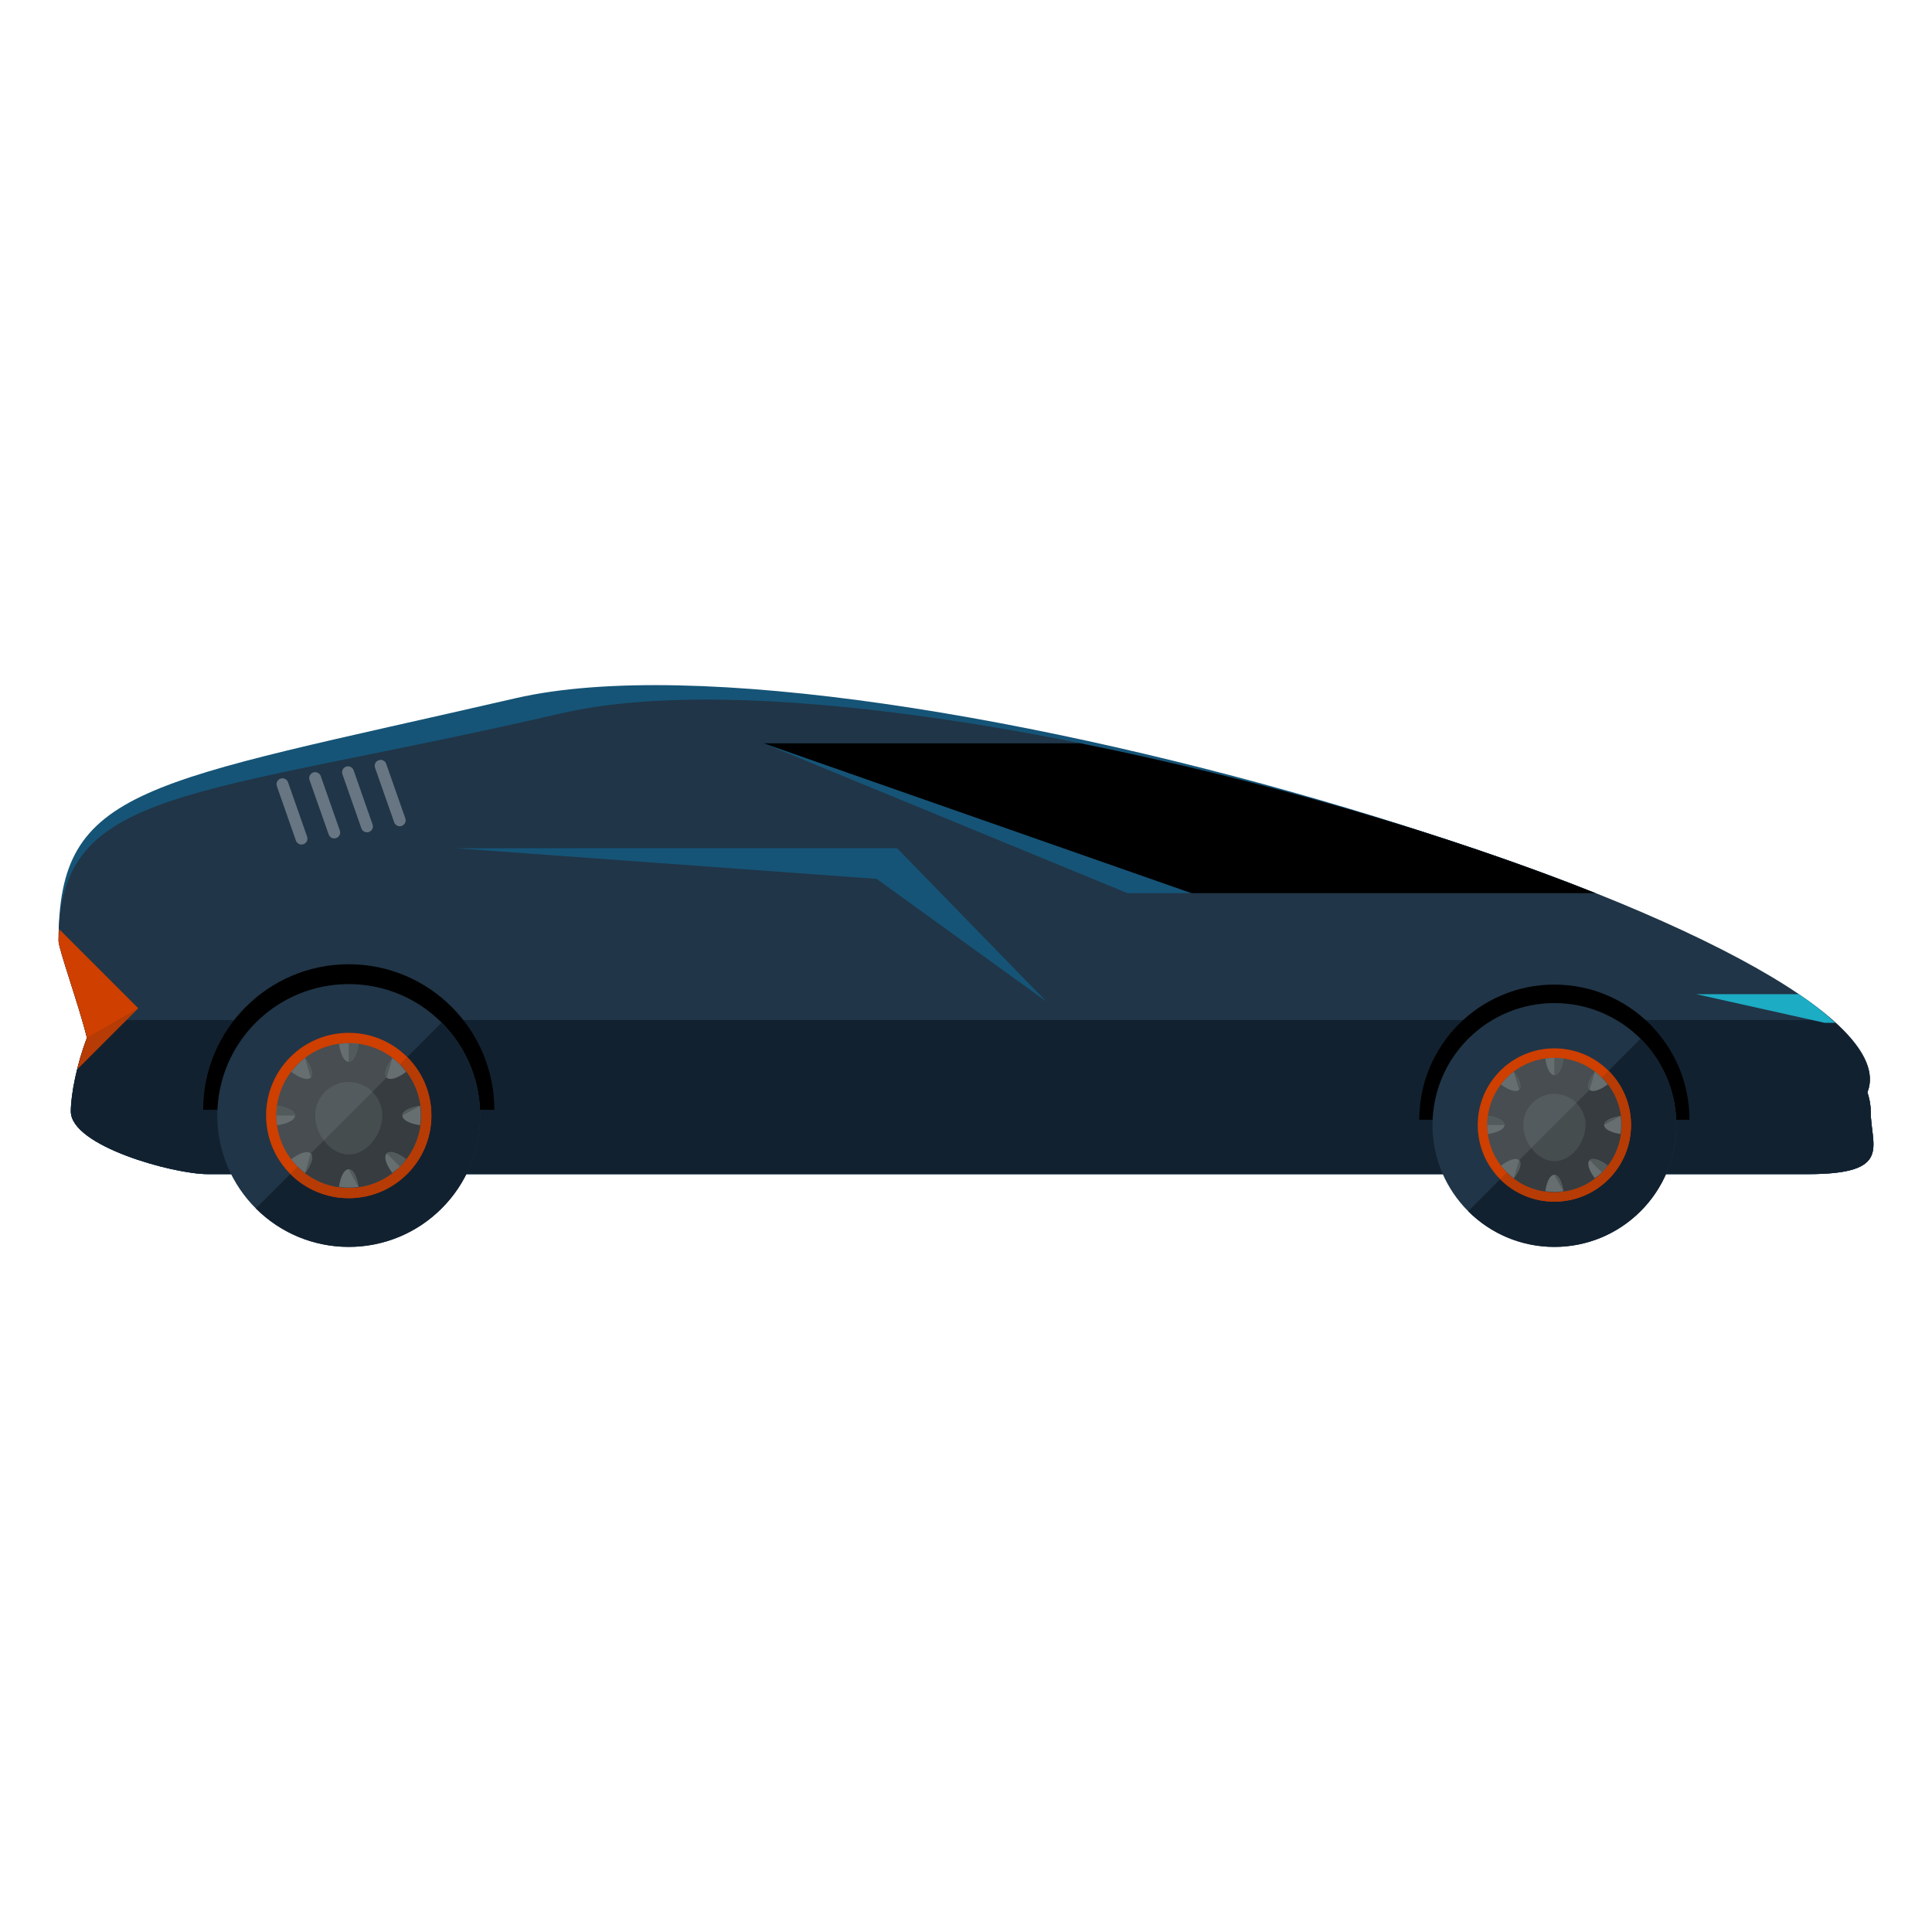
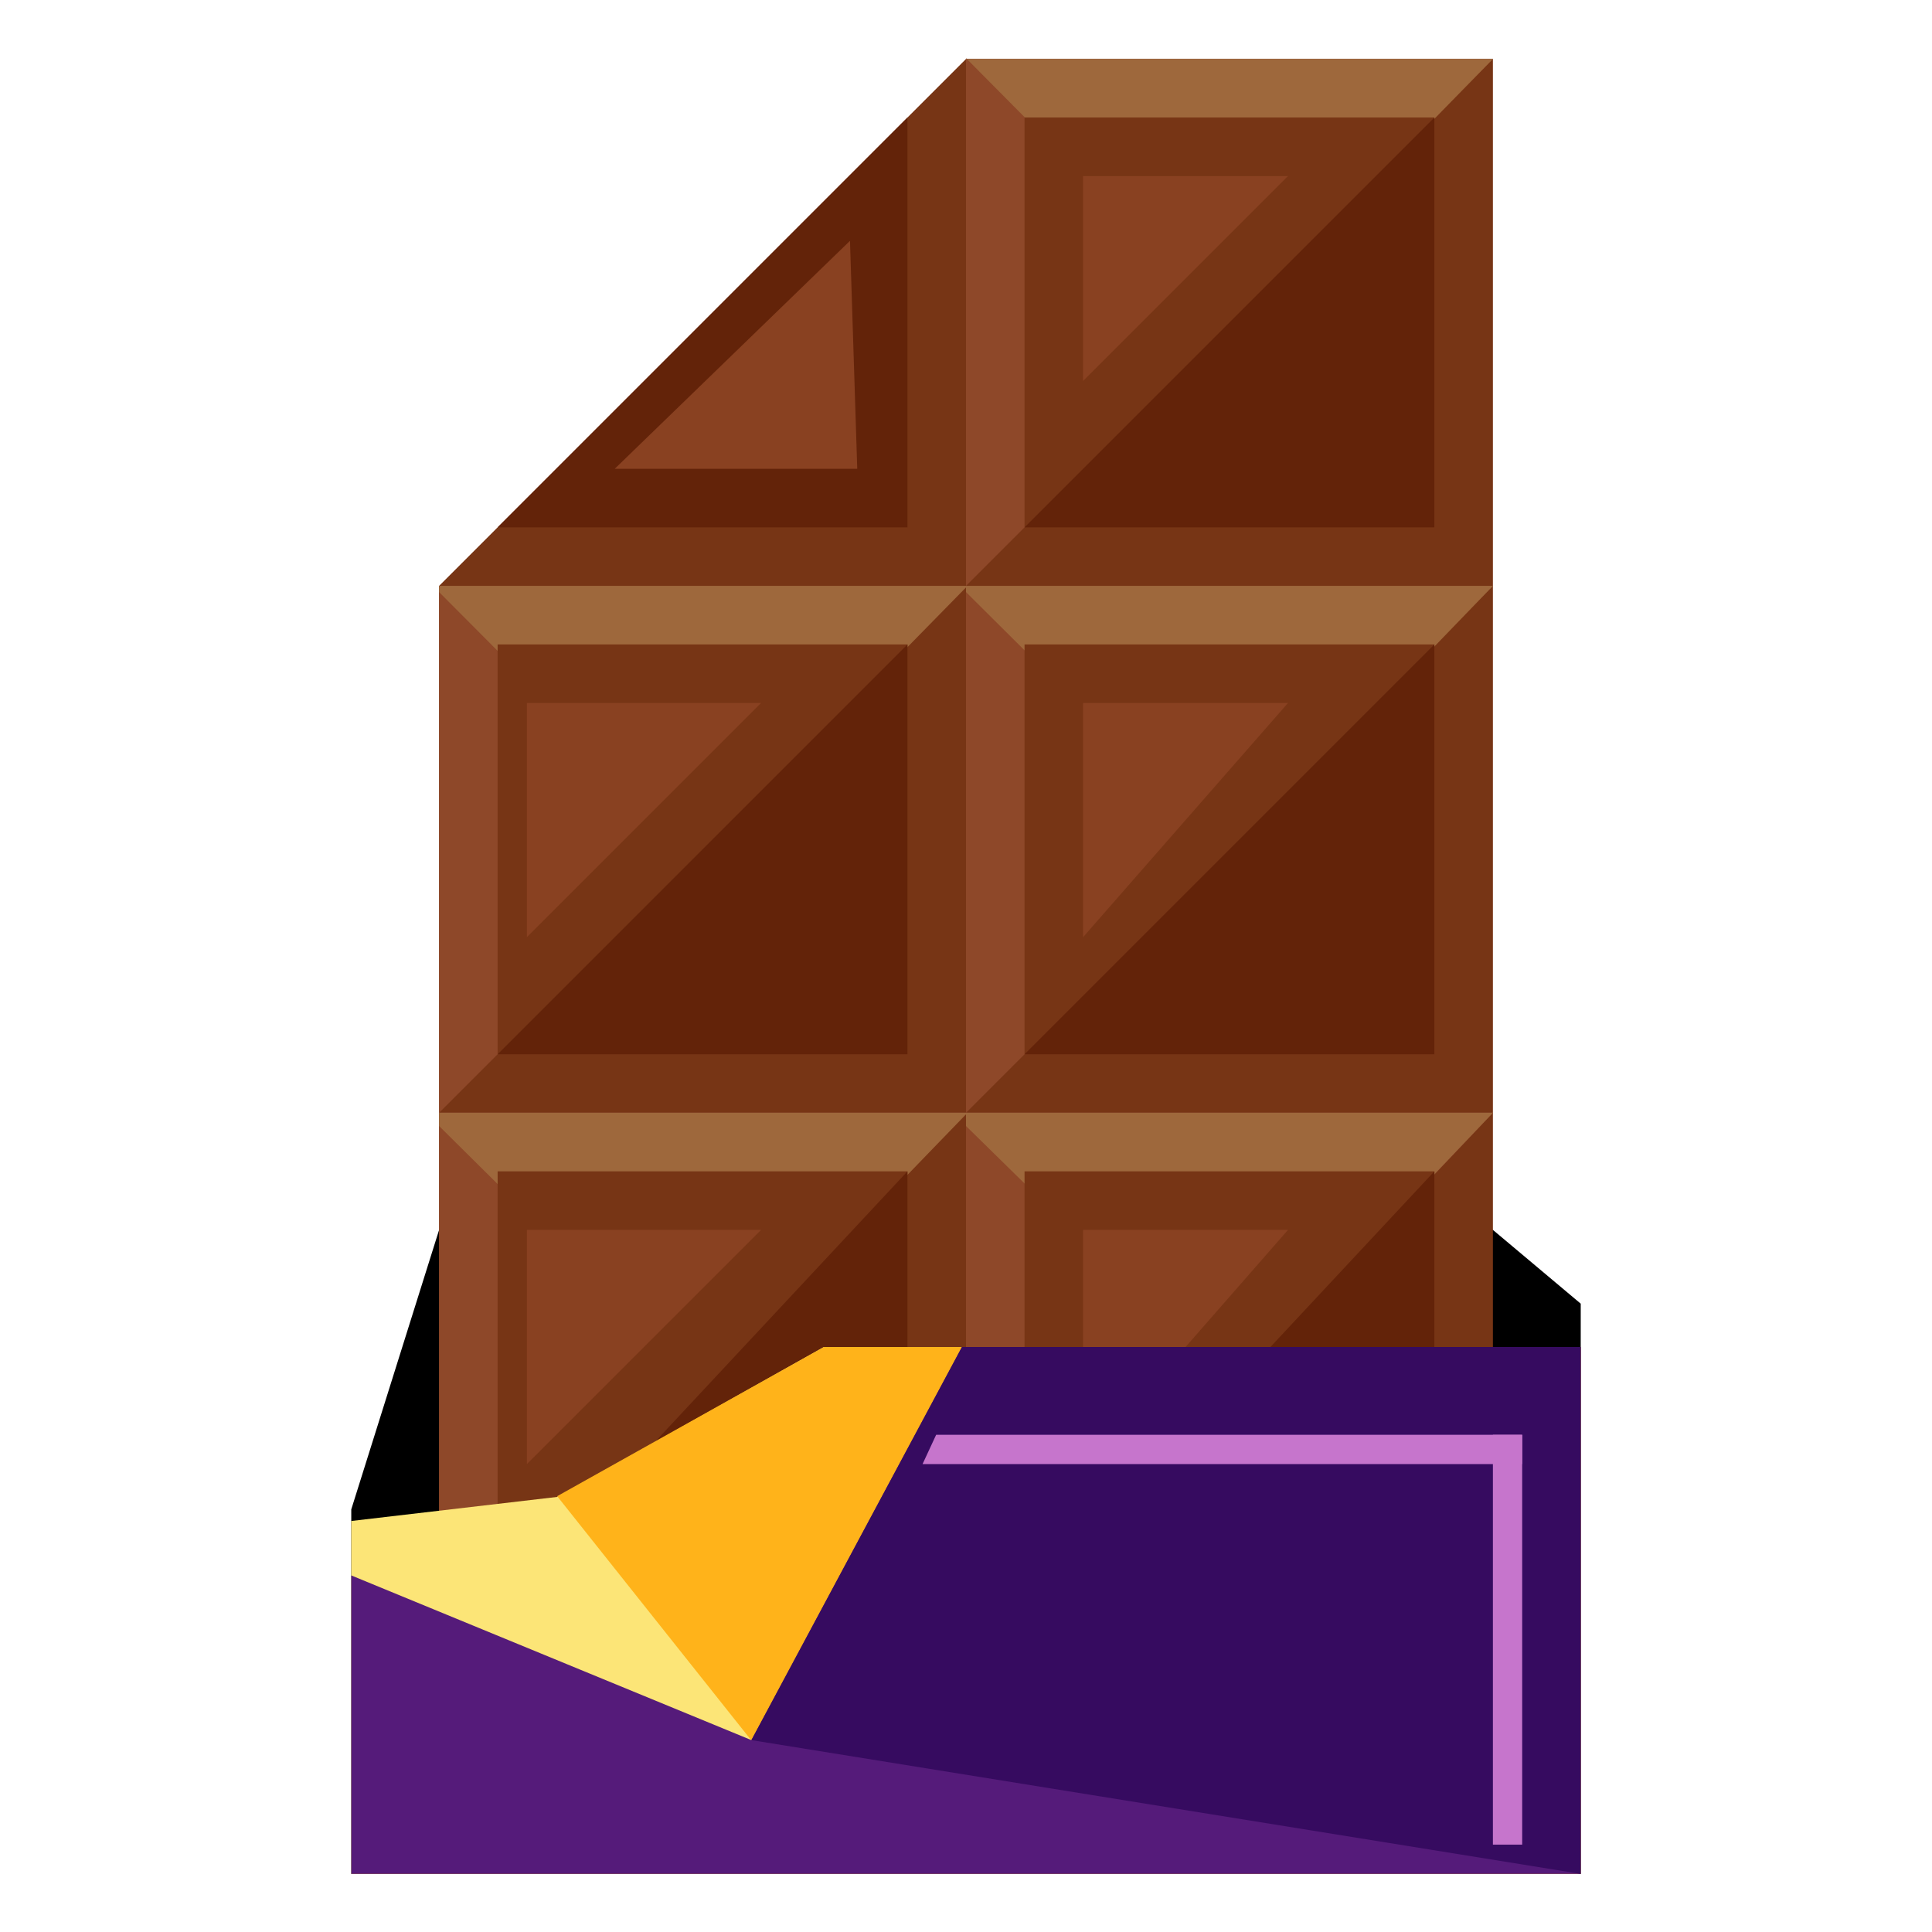
<svg xmlns="http://www.w3.org/2000/svg" width="66" height="66">
-   <path fill="#155477" d="M63.907 37.966c0-.229-.048-.447-.113-.654 2.027-5.11-33.978-16.276-46.19-13.458C4.887 26.787 2 26.837 2 32.144c0 .266.693 2.199.971 3.311-.346.899-.551 1.931-.551 2.512 0 1.184 3.498 2.144 4.682 2.144h54.663c2.917-.002 2.142-.961 2.142-2.145z" />
-   <path fill="#203547" d="M63.907 37.966c0-.229-.048-.447-.113-.654 2.027-5.11-32.396-15.764-44.605-12.946C6.472 27.3 2 26.837 2 32.144c0 .266.693 2.199.971 3.311-.346.899-.551 1.931-.551 2.512 0 1.184 3.498 2.144 4.682 2.144h54.663c2.917-.002 2.142-.961 2.142-2.145z" />
-   <path fill="#122130" d="M63.907 37.966c0-.229-.048-.447-.113-.654.289-.727-.182-1.569-1.201-2.466H2.821l.149.608c-.346.899-.551 1.931-.551 2.512 0 1.184 3.498 2.144 4.682 2.144h54.663c2.918-.001 2.143-.96 2.143-2.144z" />
-   <path d="M6.94 37.914a4.975 4.975 0 0 1 4.972-4.974 4.976 4.976 0 0 1 4.975 4.974" />
-   <circle cx="11.913" cy="38.107" r="4.489" fill="#203547" />
-   <path fill="#122130" d="M15.088 34.933a4.488 4.488 0 0 1 0 6.349 4.49 4.49 0 0 1-6.348 0" />
-   <circle cx="11.914" cy="38.107" r="2.824" fill="#CE3F00" />
-   <path fill="#B73B04" d="M13.907 36.112a2.822 2.822 0 1 1-3.991 3.992" />
-   <circle cx="11.913" cy="38.107" r="2.471" fill="#474D51" />
-   <path fill="#363C3F" d="M13.659 36.36a2.469 2.469 0 0 1 0 3.494 2.468 2.468 0 0 1-3.493 0" />
-   <path fill="#888F91" d="M13.059 38.107c0 .634-.512 1.331-1.146 1.331-.631 0-1.147-.697-1.147-1.331s.517-1.146 1.147-1.146a1.146 1.146 0 0 1 1.146 1.146z" opacity=".2" />
-   <path fill="#666E70" d="M11.912 35.637c-.113 0-.221.011-.33.026.045.354.176.611.33.611.156 0 .288-.258.333-.611a2.268 2.268 0 0 0-.333-.026z" />
-   <path fill="#535A5B" d="M11.912 36.274c.156 0 .288-.258.333-.611a2.268 2.268 0 0 0-.333-.026" />
-   <path fill="#666E70" d="M11.582 40.547c.219.03.442.03.663 0-.047-.354-.179-.605-.333-.605s-.283.25-.33.605z" />
-   <path fill="#535A5B" d="M12.245 40.547c-.047-.354-.179-.605-.333-.605" />
+   <path d="M54 64.015H12V51.563l3-9.548h36l3 2.52z" />
+   <path fill="#773515" d="M33 2.015v18H15" />
+   <path fill="#632309" d="M31 4.015v14H17" />
+   <path fill="#894121" d="M29.037 8.227l.248 7.788H21" />
+   <path fill="#773515" d="M33 2.015h18v18H33z" />
+   <path fill="#8E4829" d="M33 20.015v-18h18" />
+   <path fill="#9E683C" d="M42.079 11.138L51 2.015H33v-.03z" />
+   <path fill="#773515" d="M35 4.015h14v14H35z" />
+   <path fill="#632309" d="M49 4.015v14H35" />
+   <path fill="#894121" d="M37 13.015v-7h7" />
  <g>
-     <path fill="#666E70" d="M9.948 36.615c.285.215.559.305.67.197.106-.11.02-.383-.198-.669-.18.135-.336.293-.472.472z" />
-     <path fill="#535A5B" d="M10.618 36.812c.106-.11.02-.383-.198-.669" />
-     <path fill="#666E70" d="M13.869 39.596c-.279-.213-.551-.3-.659-.192-.11.11-.022.381.19.663.089-.068.182-.132.259-.212.079-.081.143-.169.21-.259z" />
-     <path fill="#535A5B" d="M13.659 39.854c.079-.08.143-.169.21-.259-.279-.213-.551-.3-.659-.192" />
+     <path fill="#773515" d="M15 20.015h18v18H15z" />
+     <path fill="#8E4829" d="M15 38.015v-18h18" />
+     <path fill="#9E683C" d="M23.99 29.258l9.061-9.243H15v.211z" />
+     <path fill="#773515" d="M17 22.015h14v14H17z" />
+     <path fill="#632309" d="M31 22.015v14H17" />
+     <path fill="#894121" d="M18 32.015v-8h8" />
+     <g>
+       <path fill="#773515" d="M33 20.015h18v18H33z" />
+       <path fill="#8E4829" d="M33 38.015v-18h18" />
+       <path fill="#9E683C" d="M42.079 29.258L51 20.015H33v.211z" />
+       <path fill="#773515" d="M35 22.015h14v14H35z" />
+       <path fill="#632309" d="M49 22.015v14H35" />
+       <path fill="#894121" d="M37 32.015v-8h7" />
+     </g>
  </g>
  <g>
-     <path fill="#666E70" d="M9.468 38.44c.353-.049.612-.178.612-.333 0-.153-.26-.284-.612-.333a2.148 2.148 0 0 0 0 .666z" />
-     <path fill="#535A5B" d="M10.08 38.107c0-.153-.26-.284-.612-.333a2.346 2.346 0 0 0-.026.333" />
-     <path fill="#666E70" d="M13.744 38.107c0 .153.256.284.608.331.03-.22.03-.439 0-.661-.352.049-.608.177-.608.33z" />
-     <path fill="#535A5B" d="M14.353 37.777c-.353.049-.608.177-.608.33" />
-   </g>
-   <g>
-     <path fill="#666E70" d="M9.949 39.602c.135.179.291.336.471.47.218-.284.305-.558.198-.668-.111-.108-.385-.019-.669.198z" />
-     <path fill="#535A5B" d="M10.42 40.071c.218-.284.305-.558.198-.668" />
-     <path fill="#666E70" d="M13.407 36.144c-.219.286-.308.559-.197.669.108.107.383.018.666-.197a2.306 2.306 0 0 0-.469-.472z" />
-     <path fill="#535A5B" d="M13.407 36.144c-.219.286-.308.559-.197.669" />
-   </g>
-   <g>
-     <path d="M48.483 38.252a4.617 4.617 0 0 1 4.616-4.617 4.618 4.618 0 0 1 4.616 4.617" />
-     <circle cx="53.101" cy="38.432" r="4.165" fill="#203547" />
-     <path fill="#122130" d="M56.044 35.485a4.165 4.165 0 1 1-5.889 5.892" />
-     <circle cx="53.1" cy="38.432" r="2.619" fill="#CE3F00" />
-     <path fill="#B73B04" d="M54.95 36.58a2.618 2.618 0 0 1-3.702 3.703" />
-     <circle cx="53.1" cy="38.432" r="2.292" fill="#474D51" />
-     <path fill="#363C3F" d="M54.721 36.809a2.293 2.293 0 1 1-3.244 3.242" />
-     <path fill="#888F91" d="M54.165 38.432c0 .587-.479 1.234-1.065 1.234s-1.064-.647-1.064-1.234a1.063 1.063 0 0 1 2.129 0z" opacity=".2" />
-     <path fill="#666E70" d="M53.1 36.138c-.105 0-.207.011-.308.025.043.327.163.566.308.566.146 0 .264-.239.309-.566a2.1 2.1 0 0 0-.309-.025z" />
-     <path fill="#535A5B" d="M53.1 36.729c.146 0 .264-.239.309-.566a2.09 2.09 0 0 0-.309-.025" />
-     <path fill="#666E70" d="M52.792 40.694c.205.027.411.027.616 0-.047-.328-.166-.562-.309-.562-.144 0-.264.234-.307.562z" />
-     <path fill="#535A5B" d="M53.408 40.694c-.047-.328-.166-.562-.309-.562" />
+     <path fill="#773515" d="M15 38.015h18v19H15z" />
+     <path fill="#8E4829" d="M15 57.015v-19h18" />
+     <path fill="#9E683C" d="M23.99 47.378l9.061-9.363H15v.451z" />
+     <path fill="#773515" d="M17 40.015h14v15H17z" />
+     <path fill="#632309" d="M31 40.015v15H17" />
+     <path fill="#894121" d="M18 50.015v-8h8" />
    <g>
-       <path fill="#666E70" d="M51.274 37.046c.267.2.521.282.622.184.102-.103.02-.356-.185-.62a2.343 2.343 0 0 0-.437.436z" />
-       <path fill="#535A5B" d="M51.896 37.229c.102-.103.02-.356-.185-.62" />
-       <path fill="#666E70" d="M54.914 39.812c-.262-.197-.51-.278-.61-.178-.104.1-.022.352.175.613.085-.063.169-.121.242-.197.073-.073.133-.154.193-.238z" />
-       <path fill="#535A5B" d="M54.721 40.051c.073-.074.133-.155.193-.238-.262-.197-.51-.278-.61-.178" />
-     </g>
-     <g>
-       <path fill="#666E70" d="M50.829 38.739c.33-.045.567-.164.567-.308.002-.144-.237-.265-.567-.309a2.658 2.658 0 0 0-.021.309c0 .105.009.208.021.308z" />
-       <path fill="#535A5B" d="M51.396 38.432c.002-.144-.237-.265-.567-.309a2.658 2.658 0 0 0-.021.309" />
-       <path fill="#666E70" d="M54.801 38.432c0 .142.234.263.562.306.027-.204.027-.407.003-.612-.331.043-.565.162-.565.306z" />
-       <path fill="#535A5B" d="M55.365 38.125c-.33.044-.564.163-.564.307" />
-     </g>
-     <g>
-       <path fill="#666E70" d="M51.276 39.818c.127.165.271.309.436.436.204-.265.286-.52.185-.619-.102-.101-.353-.02-.621.183z" />
-       <path fill="#535A5B" d="M51.712 40.254c.204-.265.286-.52.185-.619" />
-       <path fill="#666E70" d="M54.486 36.609c-.202.264-.286.518-.183.62.101.099.354.017.618-.184a2.192 2.192 0 0 0-.435-.436z" />
-       <path fill="#535A5B" d="M54.486 36.609c-.202.264-.286.518-.183.62" />
+       <path fill="#773515" d="M33 38.015h18v19H33z" />
+       <path fill="#8E4829" d="M33 57.015v-19h18" />
+       <path fill="#9E683C" d="M42.079 47.378L51 38.015H33v.451z" />
+       <path fill="#773515" d="M35 40.015h14v15H35z" />
+       <path fill="#632309" d="M49 40.015v15H35" />
+       <path fill="#894121" d="M37 50.015v-8h7" />
    </g>
  </g>
-   <path fill="#677682" d="M10.492 28.582a.203.203 0 0 1-.125.258.203.203 0 0 1-.258-.124l-.651-1.859a.201.201 0 0 1 .123-.257.202.202 0 0 1 .259.123l.652 1.859zM11.609 28.372a.2.2 0 0 1-.125.258.2.2 0 0 1-.256-.124l-.654-1.858a.204.204 0 0 1 .124-.258.202.202 0 0 1 .26.124l.651 1.858zM12.727 28.163a.2.2 0 0 1-.123.258.204.204 0 0 1-.259-.124l-.651-1.859a.203.203 0 0 1 .383-.133l.65 1.858zM13.845 27.953a.202.202 0 1 1-.381.134l-.652-1.859a.202.202 0 0 1 .123-.258.201.201 0 0 1 .259.125l.651 1.858z" />
-   <path fill="#155477" d="M36.9 25.391H26.081l12.439 5.123h15.99c-5.02-2.002-11.419-3.882-17.61-5.123z" />
-   <path d="M36.9 25.391H26.081l14.628 5.123H54.51c-5.02-2.002-11.419-3.882-17.61-5.123z" />
-   <path fill="#CE3F00" d="M4.721 34.441l-2.697-2.697c-.007.135-.024.257-.024.4 0 .266.693 2.199.971 3.311-.135.348-.238.71-.326 1.064l2.076-2.078z" />
-   <path fill="#B73B04" d="M2.971 35.454c-.135.348-.238.71-.326 1.064l2.076-2.077" />
-   <path fill="#1CACC4" d="M61.451 33.962h-3.507l4.39.979h.364a10.521 10.521 0 0 0-1.247-.979z" />
-   <path fill="#155477" d="M35.75 34.218l-5.802-4.194-14.393-1.047h15.092z" />
+   <path fill="#FCE577" d="M54 64.015H12V51.959l7.034-.822 9.113-5.122H54z" />
+   <path fill="#FFB31A" d="M54 64.015H12l13.979-4.168-6.945-8.735 9.113-5.097H54z" />
+   <path fill="#551B7A" d="M54 64.015H12V53.819l13.669 5.626 7.193-13.43H54z" />
+   <path fill="#360B60" d="M25.669 59.445l7.193-13.43H54v18" />
+   <path fill="#C675CC" d="M51 49.015h1v14h-1z" />
+   <path fill="#C675CC" d="M31.98 49.015l-.464 1H52v-1z" />
</svg>
